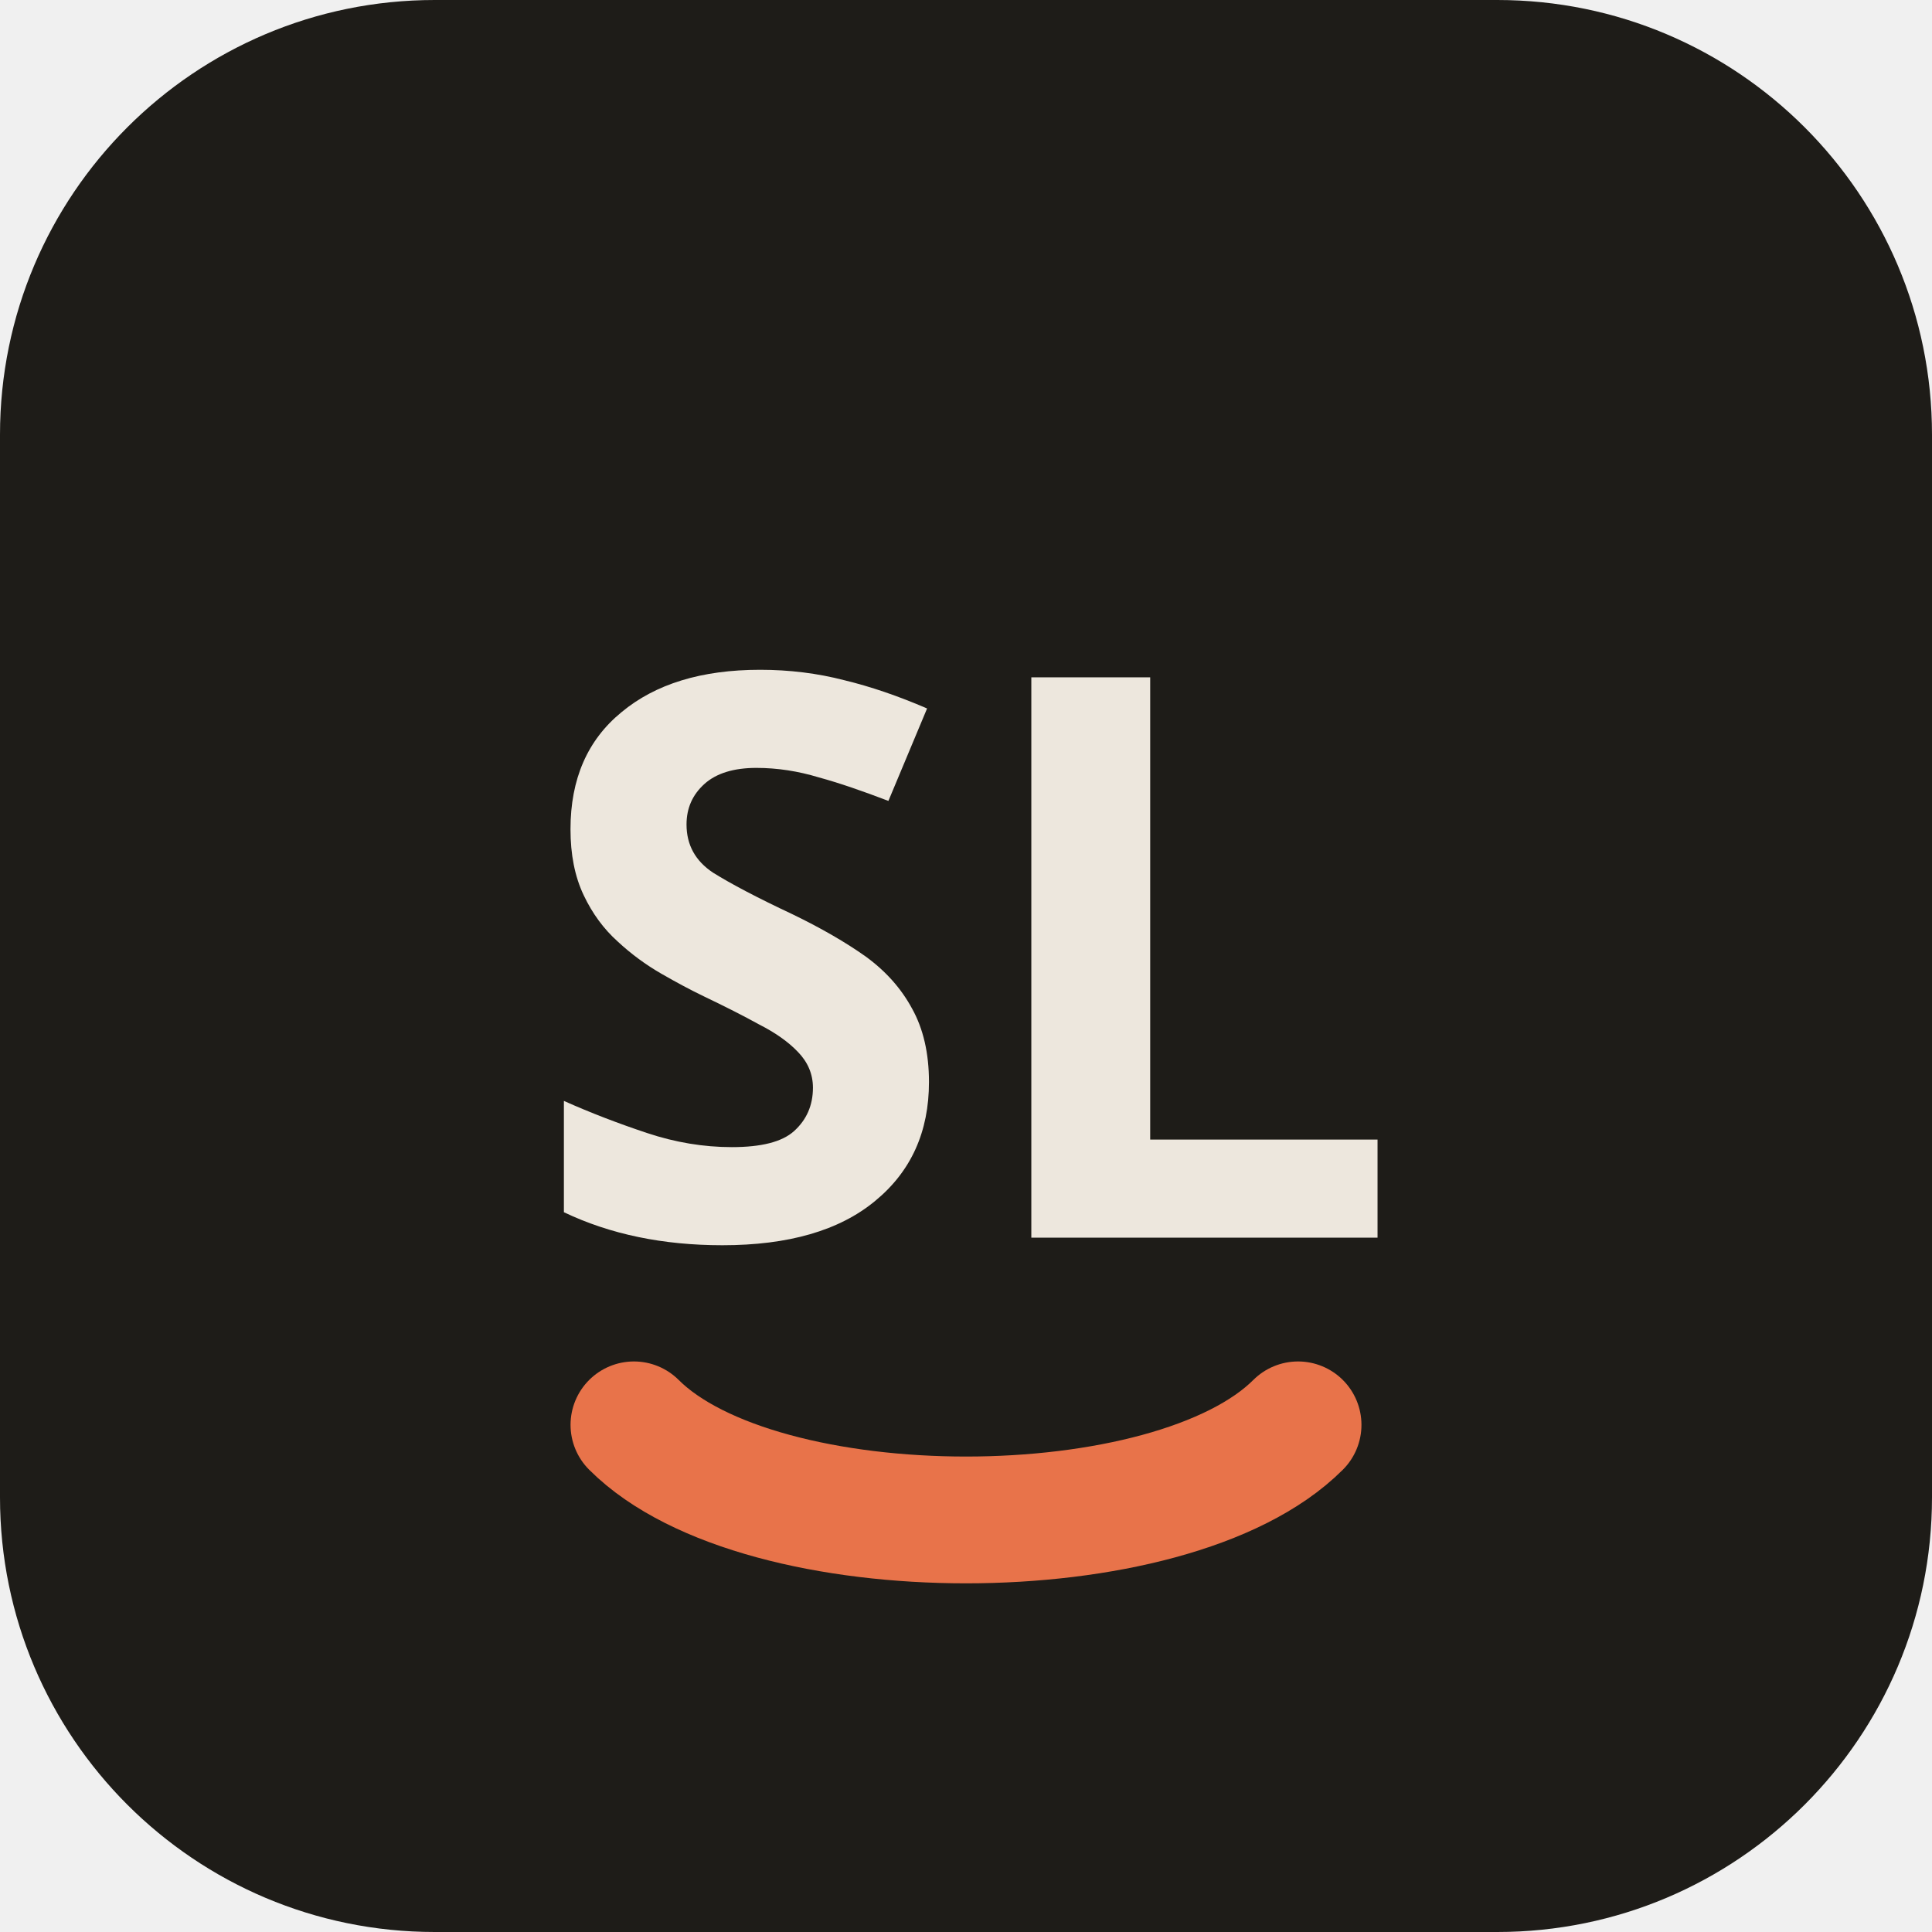
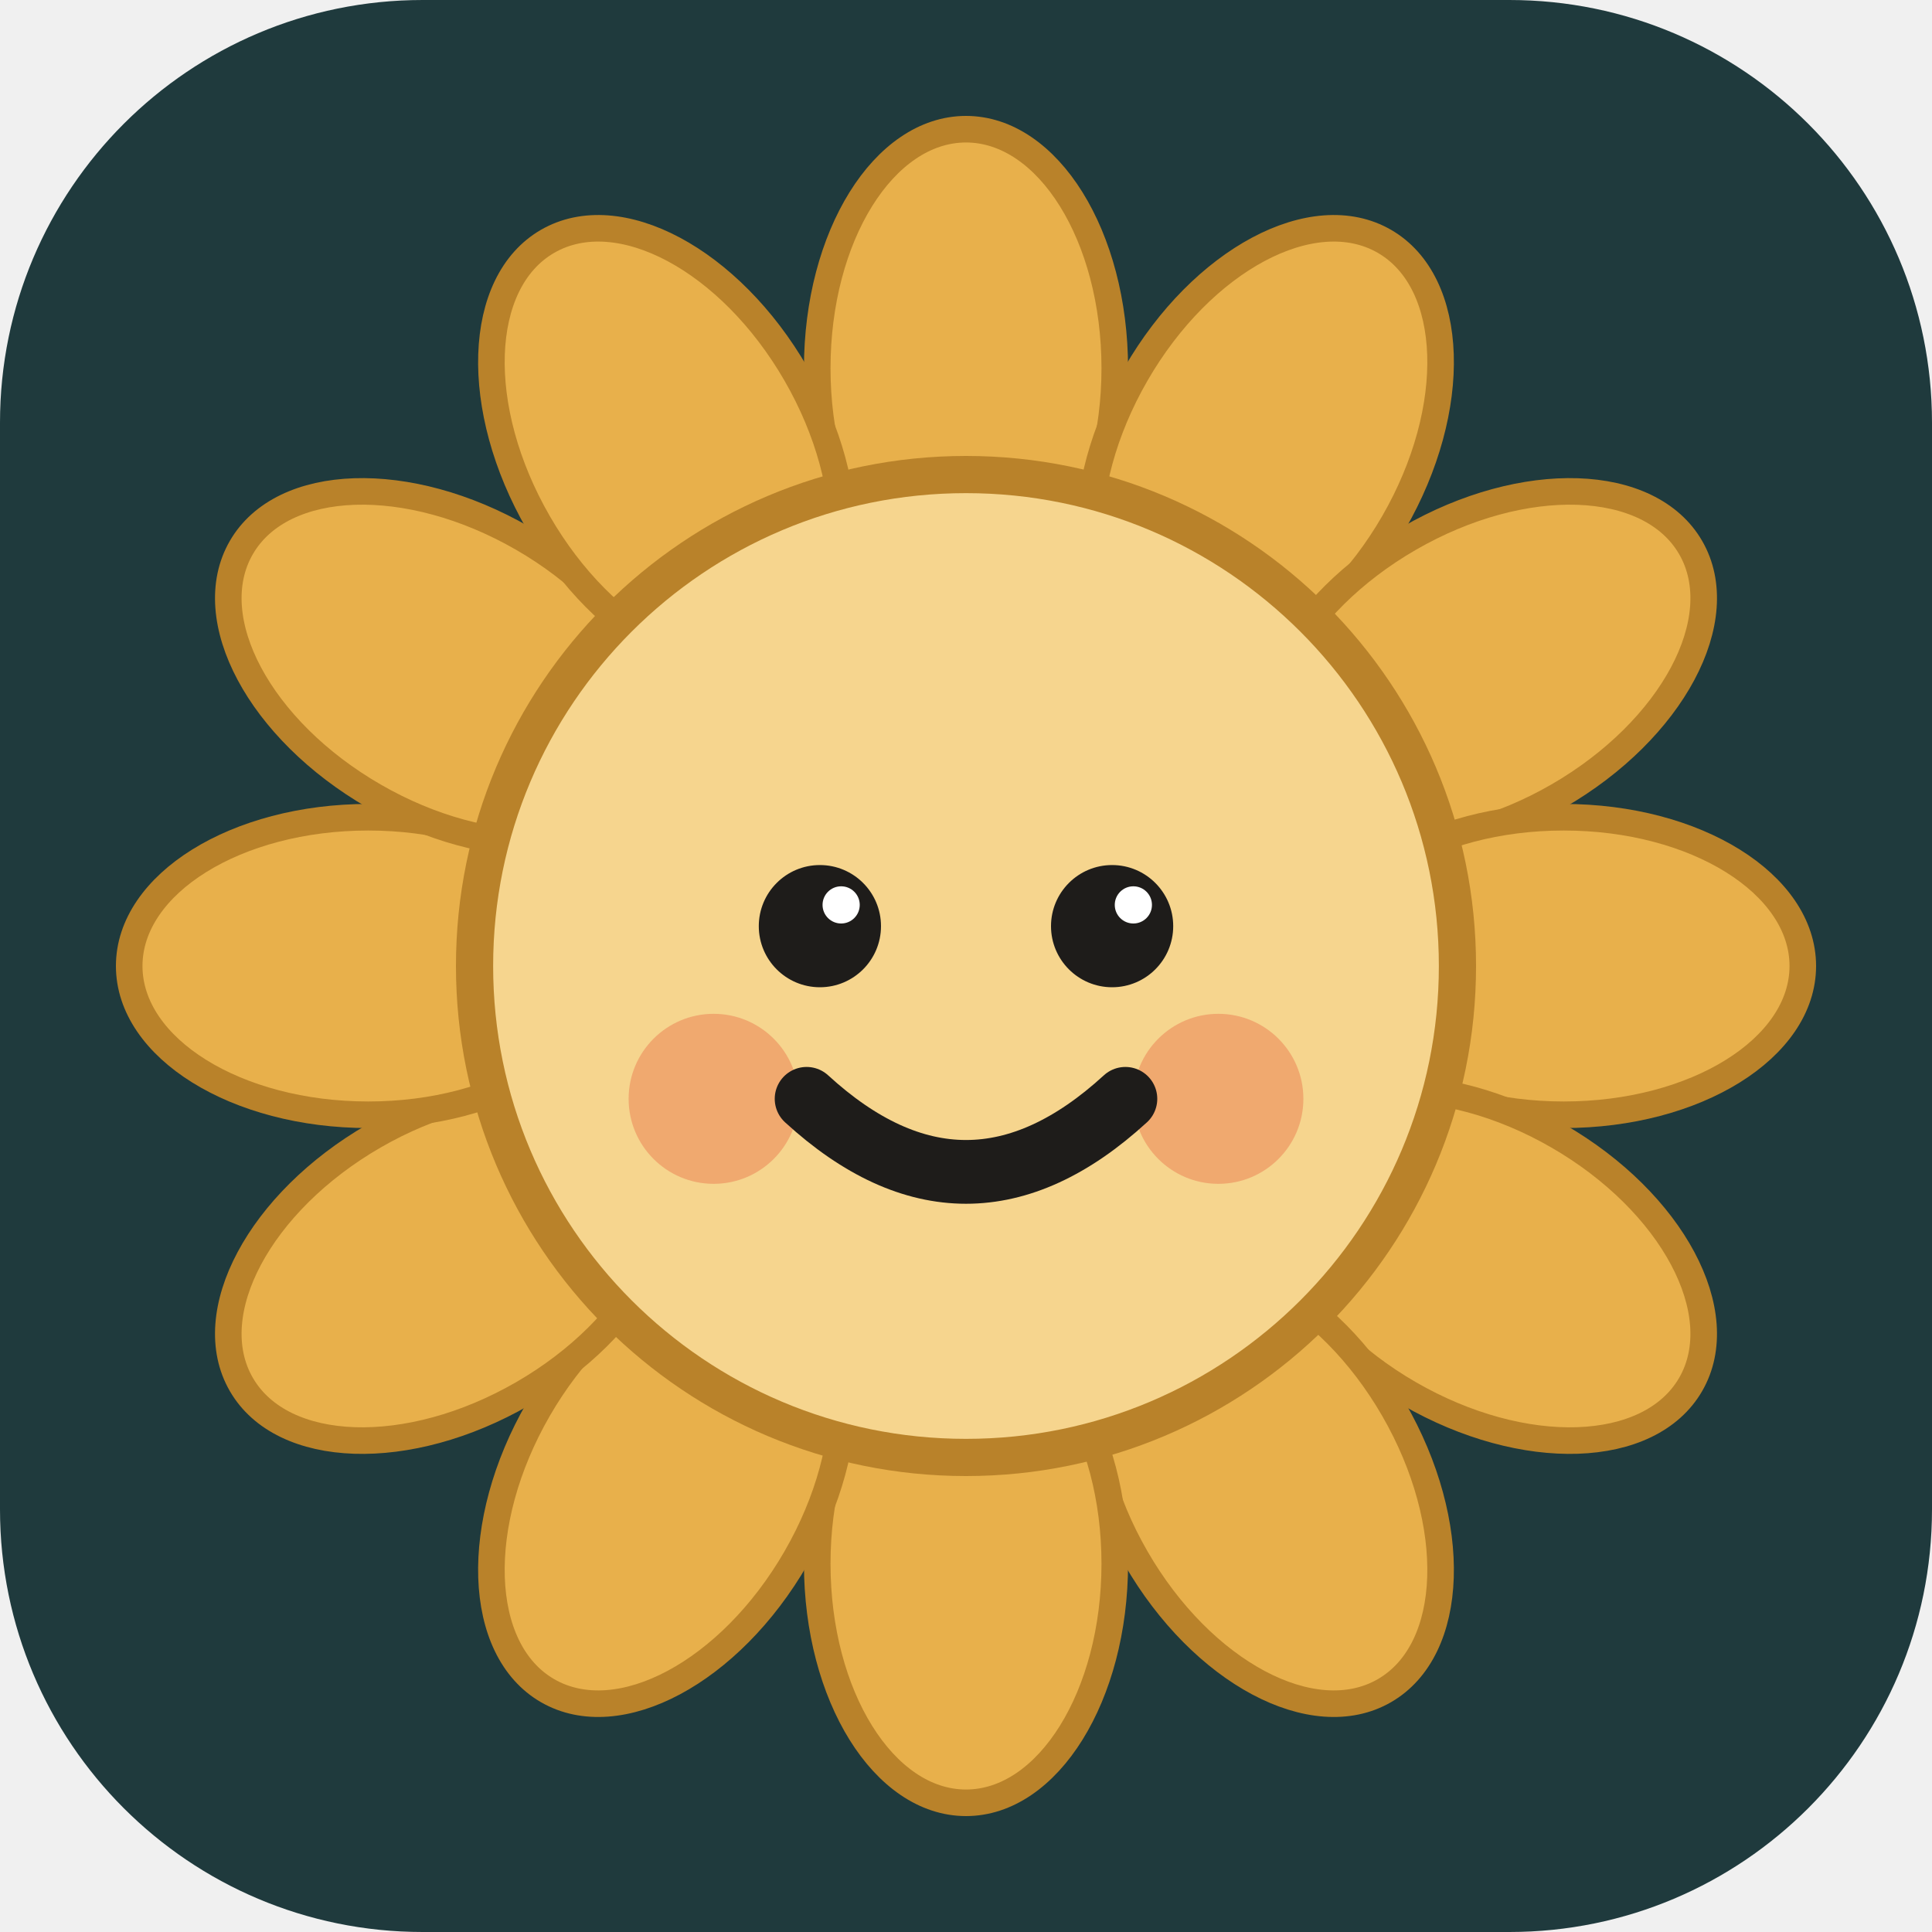
- <svg xmlns="http://www.w3.org/2000/svg" viewBox="0 0 32 32" role="img" aria-label="Simply-Life">
-   <rect width="32" height="32" rx="7.2" fill="#1E1C18" />
-   <text x="16" y="20.5" text-anchor="middle" font-family="Manrope, Segoe UI, system-ui, sans-serif" font-size="13" font-weight="700" fill="#EDE7DD">SL</text>
-   <path d="M10.5 23.6c2.1 2.1 8.9 2.1 11 0" fill="none" stroke="#E8734A" stroke-width="2.1" stroke-linecap="round" />
+ <svg xmlns="http://www.w3.org/2000/svg" role="img" aria-label="SunFy" width="32" height="32" viewBox="0 0 64 64">
+   <rect width="64" height="64" rx="14" fill="#1F3A3D" />
+   <g transform="translate(3.84 3.84) scale(0.88)">
+     <ellipse cx="32" cy="9.5" rx="5.6" ry="9" fill="#E8B04B" stroke="#B9822A" stroke-width="1" transform="rotate(0 32 32)" />
+     <ellipse cx="32" cy="9.5" rx="5.6" ry="9" fill="#E8B04B" stroke="#B9822A" stroke-width="1" transform="rotate(30 32 32)" />
+     <ellipse cx="32" cy="9.5" rx="5.6" ry="9" fill="#E8B04B" stroke="#B9822A" stroke-width="1" transform="rotate(60 32 32)" />
+     <ellipse cx="32" cy="9.5" rx="5.6" ry="9" fill="#E8B04B" stroke="#B9822A" stroke-width="1" transform="rotate(90 32 32)" />
+     <ellipse cx="32" cy="9.5" rx="5.6" ry="9" fill="#E8B04B" stroke="#B9822A" stroke-width="1" transform="rotate(120 32 32)" />
+     <ellipse cx="32" cy="9.5" rx="5.6" ry="9" fill="#E8B04B" stroke="#B9822A" stroke-width="1" transform="rotate(150 32 32)" />
+     <ellipse cx="32" cy="9.5" rx="5.6" ry="9" fill="#E8B04B" stroke="#B9822A" stroke-width="1" transform="rotate(180 32 32)" />
+     <ellipse cx="32" cy="9.5" rx="5.6" ry="9" fill="#E8B04B" stroke="#B9822A" stroke-width="1" transform="rotate(210 32 32)" />
+     <ellipse cx="32" cy="9.5" rx="5.6" ry="9" fill="#E8B04B" stroke="#B9822A" stroke-width="1" transform="rotate(240 32 32)" />
+     <ellipse cx="32" cy="9.5" rx="5.6" ry="9" fill="#E8B04B" stroke="#B9822A" stroke-width="1" transform="rotate(270 32 32)" />
+     <ellipse cx="32" cy="9.5" rx="5.6" ry="9" fill="#E8B04B" stroke="#B9822A" stroke-width="1" transform="rotate(300 32 32)" />
+     <ellipse cx="32" cy="9.5" rx="5.6" ry="9" fill="#E8B04B" stroke="#B9822A" stroke-width="1" transform="rotate(330 32 32)" />
+     <circle cx="32" cy="32" r="18.5" fill="#F6D58E" stroke="#B9822A" stroke-width="1.4" />
+     <circle cx="22.5" cy="37" r="3.2" fill="#E8734A" opacity=".45" />
+     <circle cx="41.5" cy="37" r="3.2" fill="#E8734A" opacity=".45" />
+     <circle cx="26.5" cy="30.5" r="2.3" fill="#1E1C1A" />
+     <circle cx="37.5" cy="30.5" r="2.3" fill="#1E1C1A" />
+     <circle cx="27.3" cy="29.7" r=".7" fill="#fff" />
+     <circle cx="38.3" cy="29.7" r=".7" fill="#fff" />
+     <path d="M26 37 q6 5.5 12 0" fill="none" stroke="#1E1C1A" stroke-linecap="round" stroke-width="2.4" />
+   </g>
</svg>
